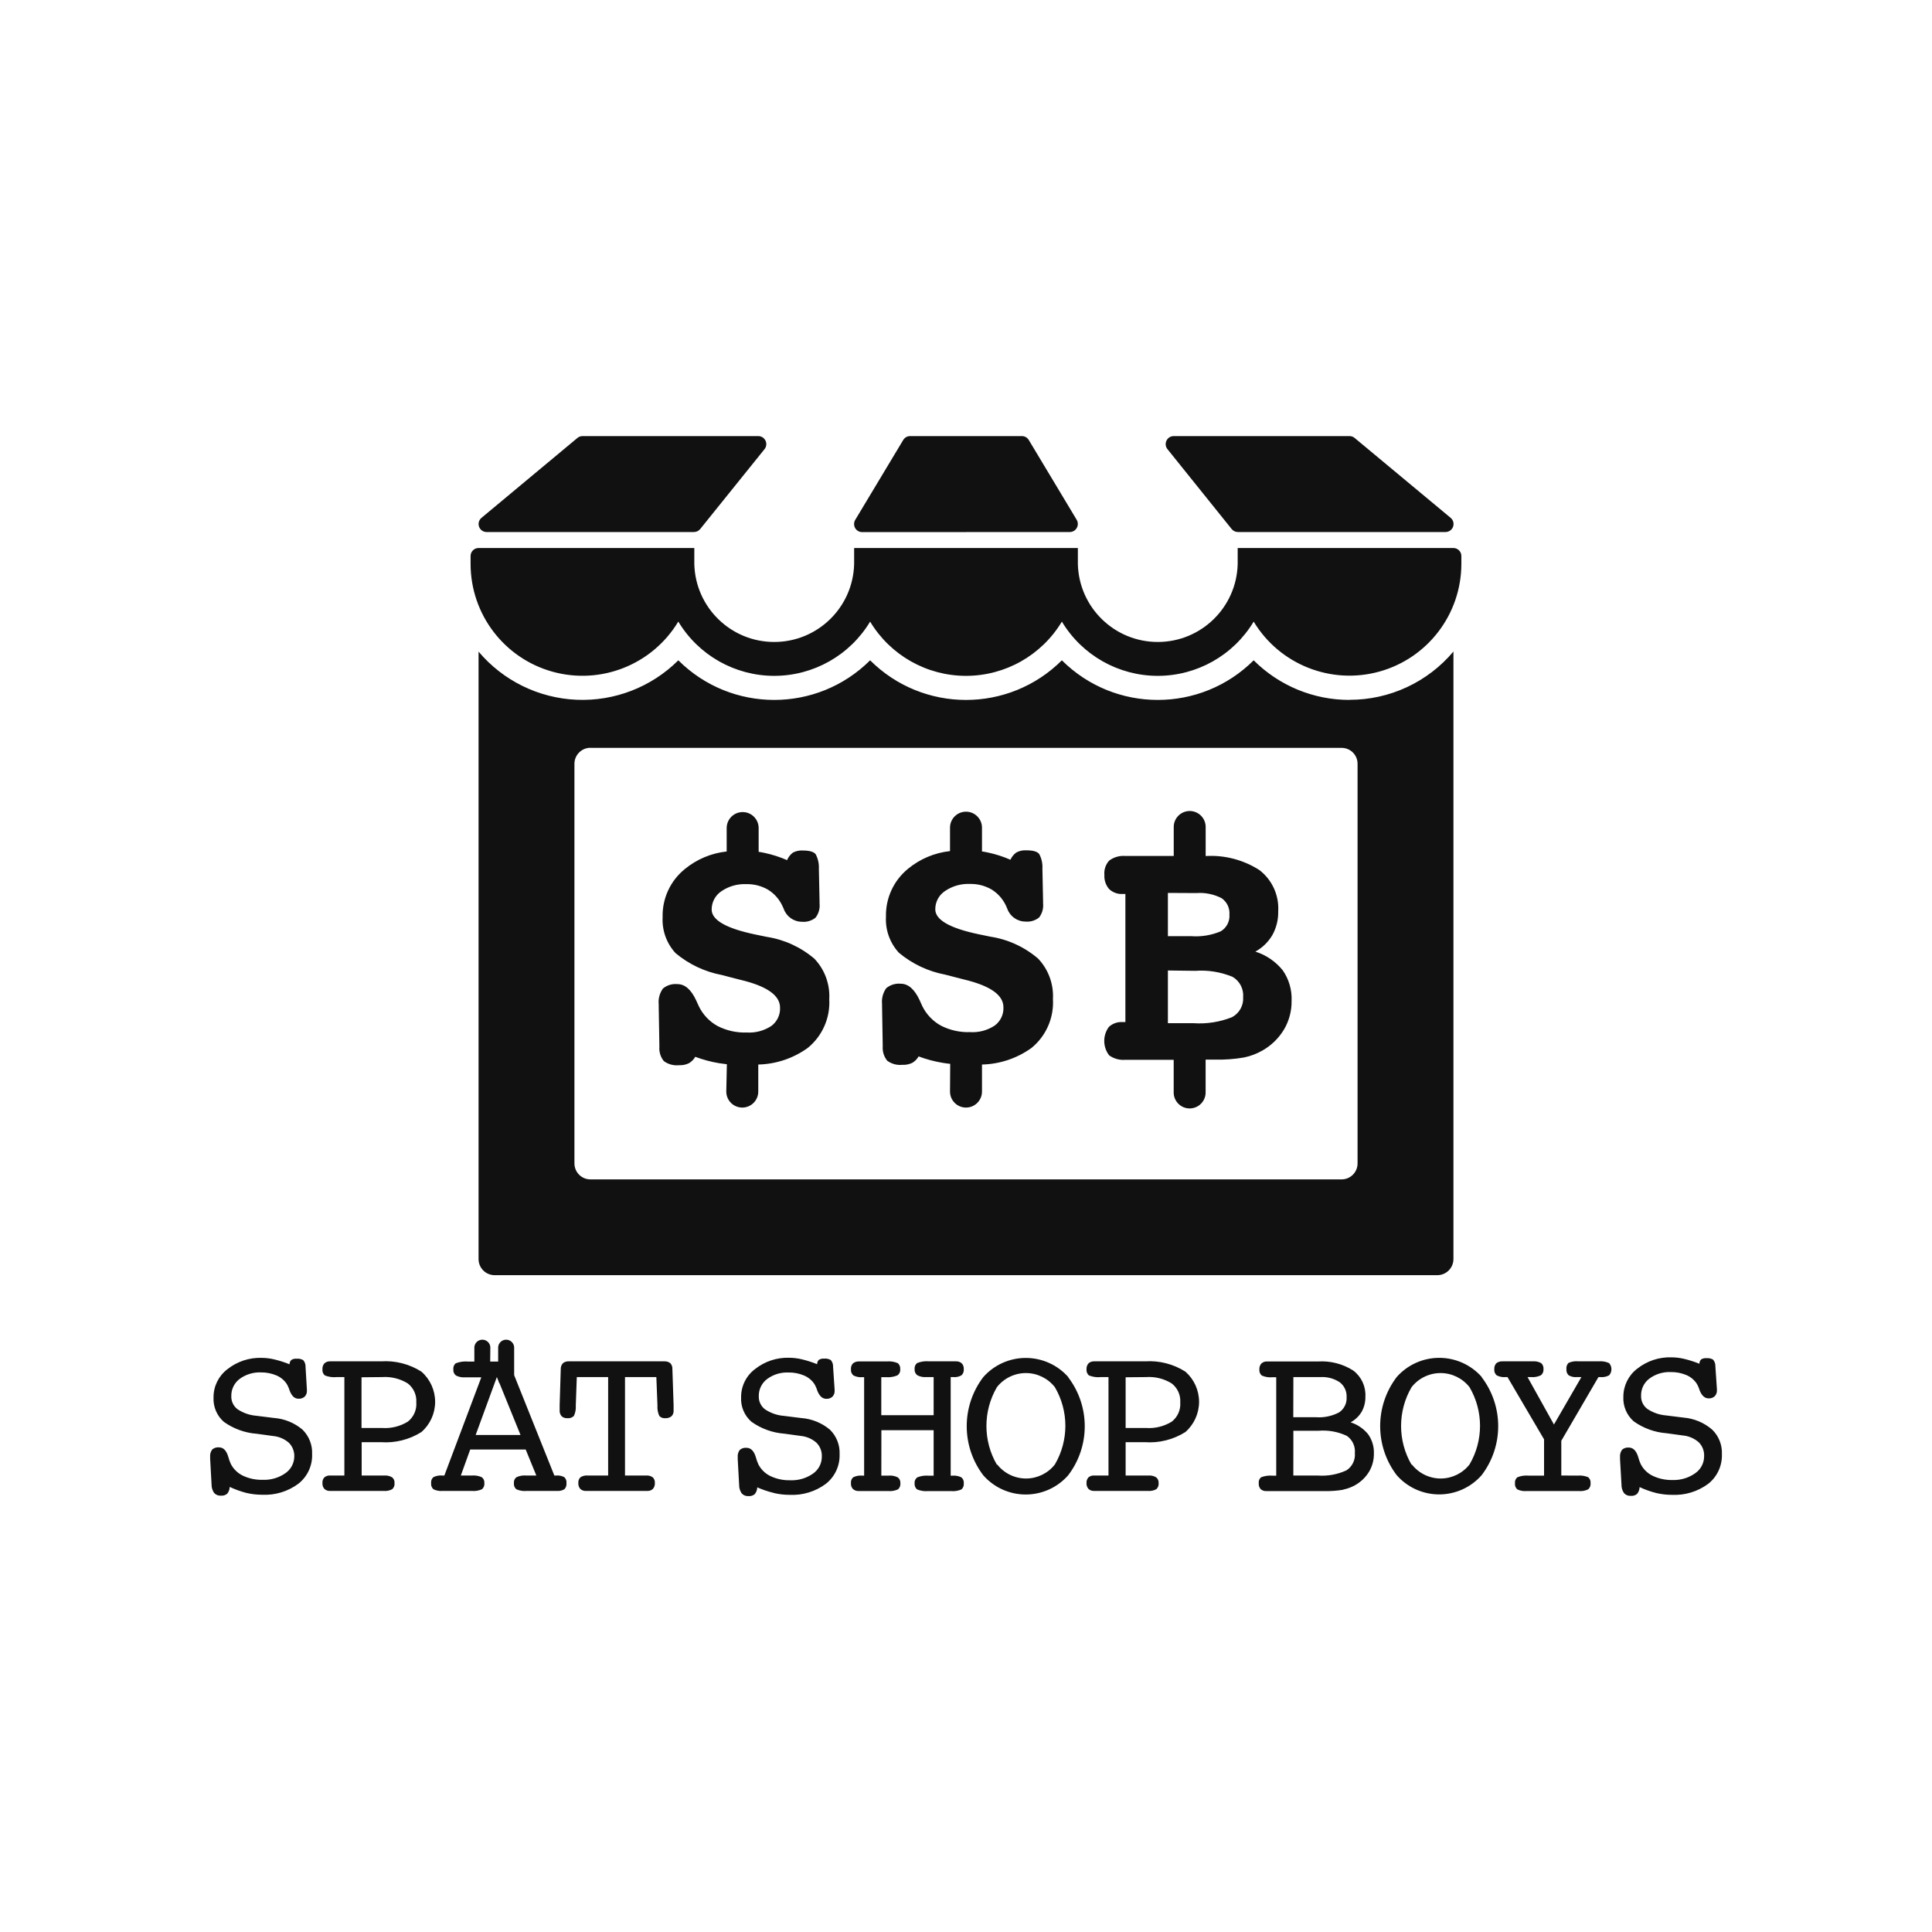
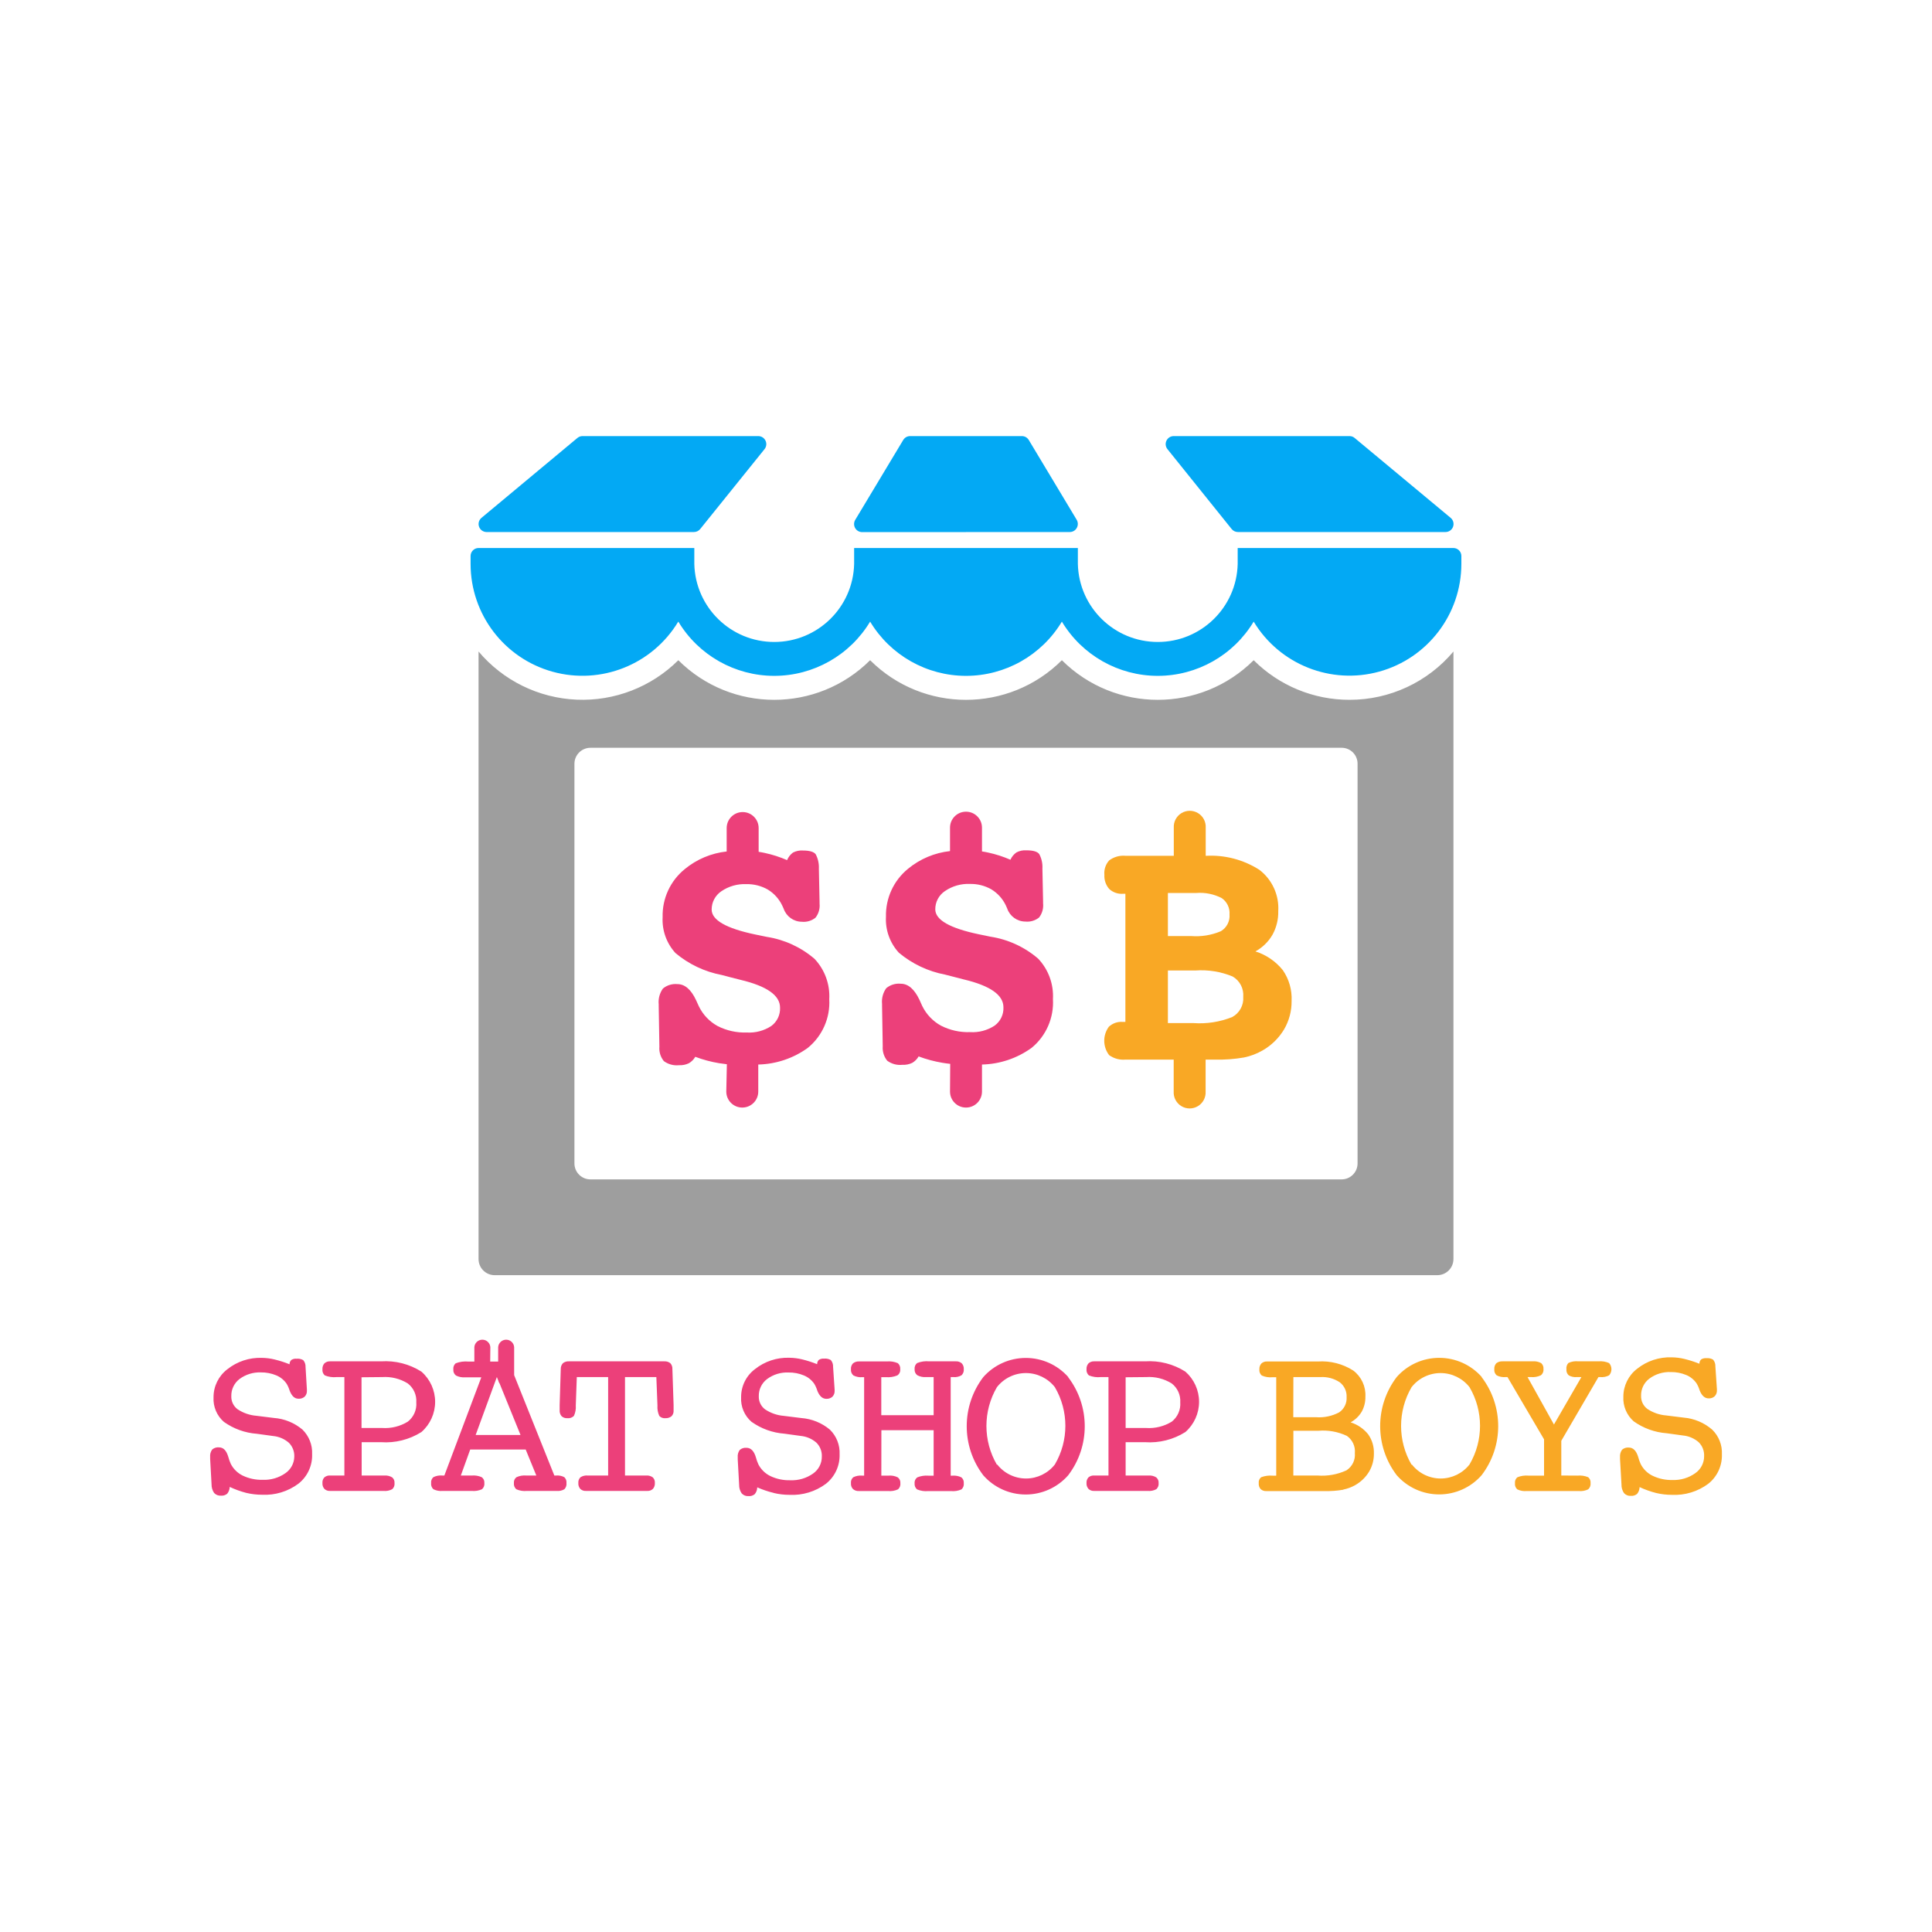
<svg xmlns="http://www.w3.org/2000/svg" viewBox="0 0 400 400">
  <defs>
-     <style>.cls-1{fill:#111;}</style>
+     <style>.cls-1{fill:#f9a825;}.cls-2{fill:#ec407a;}.cls-3{fill:#9e9e9e;}.cls-4{fill:#03a9f4;}</style>
  </defs>
  <g id="Layer_2" data-name="Layer 2">
-     <path class="cls-1" d="M243,226a3.31,3.31,0,1,0,6.61,0v-6.62h1.94a30.81,30.81,0,0,0,6-.44,12.81,12.81,0,0,0,3.82-1.44,12.27,12.27,0,0,0,4.48-4.37,11.35,11.35,0,0,0,1.56-5.91,10.32,10.32,0,0,0-1.81-6.3,11.86,11.86,0,0,0-5.69-3.9,9.19,9.19,0,0,0,3.54-3.46,9.7,9.7,0,0,0,1.19-4.89,10,10,0,0,0-3.89-8.53,18.61,18.61,0,0,0-11.13-2.91v-5.83a3.31,3.31,0,1,0-6.61,0v5.82H233a4.91,4.91,0,0,0-3.35.95,3.9,3.9,0,0,0-1,3,4.09,4.09,0,0,0,1,2.92,3.78,3.78,0,0,0,2.81,1H233v26.52h-.61a3.78,3.78,0,0,0-2.81,1,4.89,4.89,0,0,0,.06,5.89,5,5,0,0,0,3.36.92h10Zm4.46-25a17,17,0,0,1,7.72,1.24,4.44,4.44,0,0,1,2.2,4.2,4.36,4.36,0,0,1-2.31,4.16,18.2,18.2,0,0,1-8,1.24H241.8V200.93Zm.22-16.1a9.82,9.82,0,0,1,5.24,1.06,3.77,3.77,0,0,1,1.62,3.38,3.7,3.7,0,0,1-1.8,3.48,13.17,13.17,0,0,1-6.17,1H241.8v-8.95ZM150.37,226a3.31,3.31,0,0,0,6.62,0v-5.6a18.21,18.21,0,0,0,10.26-3.45,12.12,12.12,0,0,0,4.44-10.08,11.24,11.24,0,0,0-3.05-8.35,19.79,19.79,0,0,0-9.88-4.55l-2.42-.5q-9-1.89-9-5.16a4.55,4.55,0,0,1,2-3.78,8.52,8.52,0,0,1,5.18-1.48,8.63,8.63,0,0,1,4.44,1.12,7.8,7.8,0,0,1,3,3.33c.08.16.17.38.29.64a4,4,0,0,0,3.77,2.7,3.88,3.88,0,0,0,2.82-.84,4.06,4.06,0,0,0,.84-2.93v-.39l-.14-6.82a5.81,5.81,0,0,0-.66-3c-.39-.51-1.28-.77-2.65-.77a3.87,3.87,0,0,0-2.06.43,3.64,3.64,0,0,0-1.21,1.56,24.37,24.37,0,0,0-4.64-1.49c-.42-.09-.83-.17-1.25-.23v-4.92a3.31,3.31,0,0,0-6.62,0v4.85a16.4,16.4,0,0,0-8.69,3.66,12.38,12.38,0,0,0-4.57,9.93,10.18,10.18,0,0,0,2.67,7.45,21,21,0,0,0,9.56,4.53c.94.26,2.24.58,3.87,1q8.22,1.95,8.21,5.76a4.46,4.46,0,0,1-1.81,3.8,8.33,8.33,0,0,1-5.08,1.35,12.35,12.35,0,0,1-6.06-1.35,9.28,9.28,0,0,1-3.86-4.08c-.14-.29-.33-.7-.57-1.25q-1.56-3.34-3.87-3.34a4.07,4.07,0,0,0-3,.92,4.77,4.77,0,0,0-.87,3.27v.4l.14,8.35a4.18,4.18,0,0,0,.92,3,4.49,4.49,0,0,0,3.13.85,4.19,4.19,0,0,0,2.06-.41,3.66,3.66,0,0,0,1.32-1.33,26.08,26.08,0,0,0,4.92,1.32c.52.08,1.06.16,1.62.22Zm46.32,0a3.31,3.31,0,1,0,6.62,0v-5.6a18.26,18.26,0,0,0,10.27-3.45A12.15,12.15,0,0,0,218,206.83a11.25,11.25,0,0,0-3.06-8.35,19.75,19.75,0,0,0-9.88-4.55l-2.42-.5q-9-1.89-9-5.16a4.5,4.5,0,0,1,2-3.78,8.48,8.48,0,0,1,5.17-1.48,8.61,8.61,0,0,1,4.44,1.12,7.83,7.83,0,0,1,3,3.33c.07.16.16.38.28.64a4,4,0,0,0,3.77,2.7,3.91,3.91,0,0,0,2.83-.84,4.1,4.1,0,0,0,.83-2.93v-.39l-.14-6.82a5.63,5.63,0,0,0-.66-3c-.39-.51-1.27-.77-2.65-.77a3.89,3.89,0,0,0-2.06.43A3.64,3.64,0,0,0,209.2,178a24.27,24.27,0,0,0-4.63-1.49c-.42-.09-.84-.17-1.26-.23v-4.92a3.31,3.31,0,0,0-6.62,0v4.85a16.43,16.43,0,0,0-8.69,3.66,12.41,12.41,0,0,0-4.57,9.93,10.18,10.18,0,0,0,2.67,7.45,21,21,0,0,0,9.56,4.53c1,.26,2.24.58,3.88,1q8.21,1.95,8.21,5.76a4.44,4.44,0,0,1-1.82,3.8,8.29,8.29,0,0,1-5.08,1.35,12.37,12.37,0,0,1-6.06-1.35,9.34,9.34,0,0,1-3.86-4.08c-.14-.29-.33-.7-.56-1.25q-1.58-3.34-3.88-3.34a4.08,4.08,0,0,0-3,.92,4.77,4.77,0,0,0-.87,3.27v.4l.14,8.35a4.23,4.23,0,0,0,.93,3,4.48,4.48,0,0,0,3.13.85,4.21,4.21,0,0,0,2.06-.41,3.63,3.63,0,0,0,1.31-1.33,26.39,26.39,0,0,0,4.93,1.32c.51.08,1,.16,1.61.22ZM140.44,128.7a23.17,23.17,0,0,0,39.71,0,23.16,23.16,0,0,0,39.7,0,23.17,23.17,0,0,0,39.71,0,23.17,23.17,0,0,0,43-11.93v-1.66a1.65,1.65,0,0,0-1.66-1.65H256.25v3.31a16.55,16.55,0,0,1-33.09,0v-3.31H176.84v3.31a16.55,16.55,0,0,1-33.09,0v-3.31H99.08a1.65,1.65,0,0,0-1.65,1.65v1.66a23.16,23.16,0,0,0,43,11.93ZM255,109.53a1.66,1.66,0,0,0,1.29.62h43a1.66,1.66,0,0,0,1.06-2.93L280.47,90.68a1.63,1.63,0,0,0-1.06-.39H243a1.66,1.66,0,0,0-1.3,2.69ZM158.28,93A1.66,1.66,0,0,0,157,90.29h-36.4a1.65,1.65,0,0,0-1.06.39L99.68,107.22a1.66,1.66,0,0,0,1,2.93h43a1.66,1.66,0,0,0,1.29-.62Zm121.13,51.91a28,28,0,0,1-19.85-8.2,28.13,28.13,0,0,1-39.71,0,28.11,28.11,0,0,1-39.7,0,28.13,28.13,0,0,1-39.71,0,28.14,28.14,0,0,1-41.36-1.8V260.67a3.33,3.33,0,0,0,3.33,3.34H297.59a3.34,3.34,0,0,0,3.33-3.34V134.89A28.05,28.05,0,0,1,279.41,144.89Zm-157.16,9.93H277.76a3.29,3.29,0,0,1,3.31,3.28v82.77a3.31,3.31,0,0,1-3.31,3.29H122.25a3.31,3.31,0,0,1-3.32-3.29V158.1A3.32,3.32,0,0,1,122.25,154.82Zm56.24-44.67a1.67,1.67,0,0,1-1.44-.84,1.69,1.69,0,0,1,0-1.67L187,91.1a1.66,1.66,0,0,1,1.42-.81h23.16a1.66,1.66,0,0,1,1.42.81l9.93,16.54a1.69,1.69,0,0,1,0,1.67,1.64,1.64,0,0,1-1.44.84ZM51,309.09a14.14,14.14,0,0,0,3.24.38,11.62,11.62,0,0,0,7.55-2.29,7.45,7.45,0,0,0,2.83-6.1,6.7,6.7,0,0,0-2-5.1,10.37,10.37,0,0,0-5.93-2.41l-3.62-.45a8.2,8.2,0,0,1-3.9-1.36,3.25,3.25,0,0,1-1.28-2.71,4.33,4.33,0,0,1,1.71-3.55A7,7,0,0,1,54,284.14a8,8,0,0,1,3.19.61,4.82,4.82,0,0,1,2.15,1.74,6.29,6.29,0,0,1,.63,1.43c.44,1.11,1,1.67,1.85,1.67a1.74,1.74,0,0,0,1.27-.44,1.62,1.62,0,0,0,.45-1.23v-.23L63.26,283a2,2,0,0,0-.48-1.4,2.29,2.29,0,0,0-1.38-.29,1.7,1.7,0,0,0-1.08.25,1.17,1.17,0,0,0-.37.9,22.35,22.35,0,0,0-3.12-1,11.61,11.61,0,0,0-2.62-.33,10.87,10.87,0,0,0-7.14,2.36,7.25,7.25,0,0,0-2.86,5.81,6.29,6.29,0,0,0,2.15,5.09,13.47,13.47,0,0,0,6.83,2.46l3.35.46a5.78,5.78,0,0,1,3.27,1.4,3.85,3.85,0,0,1,1.12,2.87A4.24,4.24,0,0,1,59.1,305a7.62,7.62,0,0,1-4.73,1.38,9,9,0,0,1-4.09-.86,5.47,5.47,0,0,1-2.5-2.44,9.89,9.89,0,0,1-.52-1.47c-.39-1.3-1-1.95-1.94-1.95a1.85,1.85,0,0,0-1.39.45,2.25,2.25,0,0,0-.42,1.54v.41l.29,5.25a3.06,3.06,0,0,0,.53,1.79,1.75,1.75,0,0,0,1.42.56,1.78,1.78,0,0,0,1.29-.4,2.33,2.33,0,0,0,.52-1.41A19.72,19.72,0,0,0,51,309.09Zm23.88-3.6v-6.9h4a13.88,13.88,0,0,0,8.37-2.1,8.31,8.31,0,0,0,0-12.51,13.9,13.9,0,0,0-8.35-2.13H68.34a1.65,1.65,0,0,0-1.18.42,1.68,1.68,0,0,0-.4,1.21,1.47,1.47,0,0,0,.48,1.28,5.14,5.14,0,0,0,2.48.35H71.3v20.38H68.38a1.69,1.69,0,0,0-1.23.39,1.52,1.52,0,0,0-.39,1.17,1.66,1.66,0,0,0,.4,1.21,1.57,1.57,0,0,0,1.18.42H79.4a3.16,3.16,0,0,0,1.81-.36,1.47,1.47,0,0,0,.47-1.27,1.37,1.37,0,0,0-.49-1.18,2.77,2.77,0,0,0-1.61-.38Zm4.23-20.38a8.94,8.94,0,0,1,5.31,1.31,4.56,4.56,0,0,1,1.77,3.92,4.61,4.61,0,0,1-1.76,4,9,9,0,0,1-5.32,1.31H74.85v-10.5Zm22.41-6.21a1.66,1.66,0,0,0-3.31,0v3H97a5.76,5.76,0,0,0-2.66.36,1.45,1.45,0,0,0-.48,1.27,1.39,1.39,0,0,0,.55,1.26,3.6,3.6,0,0,0,1.93.37h3.31L92,305.49h-.43a3.45,3.45,0,0,0-1.84.34,1.4,1.4,0,0,0-.47,1.22,1.49,1.49,0,0,0,.47,1.28,3.58,3.58,0,0,0,1.93.35h6a4.21,4.21,0,0,0,2.13-.35,1.45,1.45,0,0,0,.49-1.28,1.33,1.33,0,0,0-.54-1.21,4.09,4.09,0,0,0-2-.35H95.41l1.94-5.38h11.49l2.2,5.38h-2.11a4,4,0,0,0-2,.35,1.33,1.33,0,0,0-.53,1.21,1.48,1.48,0,0,0,.49,1.28,4.27,4.27,0,0,0,2.2.35h6.15a2.66,2.66,0,0,0,1.61-.35,1.56,1.56,0,0,0,.43-1.28,1.44,1.44,0,0,0-.45-1.22,3.05,3.05,0,0,0-1.68-.34h-.38l-8.32-20.78V278.9a1.66,1.66,0,0,0-3.31,0v3h-1.65Zm1.9,7.49,4.35,10.71H98.48l4.39-12,.31.77a1.62,1.62,0,0,0,.21.51Zm16-1.28h6.49v20.38h-4.23a2.4,2.4,0,0,0-1.5.36,1.47,1.47,0,0,0-.44,1.2,1.66,1.66,0,0,0,.4,1.21,1.57,1.57,0,0,0,1.18.42H134a1.57,1.57,0,0,0,1.18-.42,1.66,1.66,0,0,0,.4-1.21,1.45,1.45,0,0,0-.43-1.18,2.06,2.06,0,0,0-1.38-.38H129.4V285.11h6.49l.23,5.88a4.44,4.44,0,0,0,.38,2.16,1.46,1.46,0,0,0,1.24.47,1.86,1.86,0,0,0,1.29-.4,1.54,1.54,0,0,0,.43-1.21s0-.1,0-.34,0-.5,0-.77l-.25-7.46a1.63,1.63,0,0,0-.43-1.21,1.86,1.86,0,0,0-1.27-.38H117.82a1.86,1.86,0,0,0-1.27.38,1.69,1.69,0,0,0-.45,1.21l-.23,7.46c0,.24,0,.48,0,.71l0,.36a1.73,1.73,0,0,0,.39,1.23,1.58,1.58,0,0,0,1.19.42,1.66,1.66,0,0,0,1.37-.47,4.32,4.32,0,0,0,.39-2.16Zm40.79,24a14,14,0,0,0,3.23.38,11.64,11.64,0,0,0,7.56-2.29,7.48,7.48,0,0,0,2.83-6.1,6.7,6.7,0,0,0-2-5.1,10.4,10.4,0,0,0-5.93-2.41l-3.62-.45a8.16,8.16,0,0,1-3.9-1.36,3.25,3.25,0,0,1-1.28-2.71,4.33,4.33,0,0,1,1.71-3.55,6.94,6.94,0,0,1,4.44-1.36,7.91,7.91,0,0,1,3.19.61,4.82,4.82,0,0,1,2.15,1.74,6.29,6.29,0,0,1,.63,1.43c.44,1.11,1.06,1.67,1.86,1.67a1.75,1.75,0,0,0,1.27-.44,1.65,1.65,0,0,0,.45-1.23v-.23l-.32-4.73a2,2,0,0,0-.47-1.4,2.29,2.29,0,0,0-1.38-.29,1.75,1.75,0,0,0-1.09.25,1.2,1.2,0,0,0-.36.9,22.79,22.79,0,0,0-3.12-1,11.62,11.62,0,0,0-2.63-.33,10.84,10.84,0,0,0-7.13,2.36,7.19,7.19,0,0,0-2.86,5.81,6.26,6.26,0,0,0,2.15,5.09,13.47,13.47,0,0,0,6.83,2.46l3.34.46a5.75,5.75,0,0,1,3.27,1.4,3.81,3.81,0,0,1,1.12,2.87,4.23,4.23,0,0,1-1.82,3.53,7.63,7.63,0,0,1-4.74,1.38,9,9,0,0,1-4.08-.86,5.47,5.47,0,0,1-2.5-2.44,8.87,8.87,0,0,1-.52-1.47q-.58-1.95-1.95-1.95a1.86,1.86,0,0,0-1.39.45,2.24,2.24,0,0,0-.41,1.54v.41l.29,5.25a3,3,0,0,0,.53,1.79,1.72,1.72,0,0,0,1.41.56,1.77,1.77,0,0,0,1.29-.4,2.27,2.27,0,0,0,.52-1.41A19.83,19.83,0,0,0,160.19,309.09Zm22.27-13H193.3v9.41h-1.11a5,5,0,0,0-2.24.34,1.3,1.3,0,0,0-.59,1.22,1.48,1.48,0,0,0,.5,1.28,4.76,4.76,0,0,0,2.33.35h4.68a4.27,4.27,0,0,0,2.2-.35,1.49,1.49,0,0,0,.47-1.28,1.38,1.38,0,0,0-.5-1.21,3.47,3.47,0,0,0-1.85-.35h-.36V285.11h.54a2.82,2.82,0,0,0,1.7-.37,1.52,1.52,0,0,0,.47-1.26,1.62,1.62,0,0,0-.42-1.22,1.72,1.72,0,0,0-1.23-.41h-5.52a5.33,5.33,0,0,0-2.5.36,1.44,1.44,0,0,0-.51,1.27,1.41,1.41,0,0,0,.56,1.25,3.35,3.35,0,0,0,1.84.38h1.54V293H182.46v-7.87h1a5.06,5.06,0,0,0,2.31-.36,1.35,1.35,0,0,0,.61-1.27,1.46,1.46,0,0,0-.49-1.27,4.73,4.73,0,0,0-2.29-.36h-5.7a1.89,1.89,0,0,0-1.3.4,1.6,1.6,0,0,0-.42,1.23,1.46,1.46,0,0,0,.51,1.27,3.42,3.42,0,0,0,1.86.36h.36v20.38h-.4a3.48,3.48,0,0,0-1.85.34,1.38,1.38,0,0,0-.48,1.22,1.57,1.57,0,0,0,.42,1.22,1.68,1.68,0,0,0,1.25.41h6a4,4,0,0,0,2.08-.35,1.47,1.47,0,0,0,.48-1.28,1.35,1.35,0,0,0-.54-1.2,3.58,3.58,0,0,0-1.88-.36h-1.52Zm38.7-11a11.75,11.75,0,0,0-17.6,0,16.79,16.79,0,0,0,0,20.34,11.7,11.7,0,0,0,17.57,0,16.74,16.74,0,0,0,0-20.32ZM206.4,303.26a15.93,15.93,0,0,1,0-16.06,7.62,7.62,0,0,1,12,0,15.81,15.81,0,0,1,0,16,7.58,7.58,0,0,1-11.94,0Zm26.65,2.23v-6.9h4a13.88,13.88,0,0,0,8.37-2.1,8.32,8.32,0,0,0,0-12.51,13.85,13.85,0,0,0-8.34-2.13H226.54a1.64,1.64,0,0,0-1.18.42,1.69,1.69,0,0,0-.41,1.21,1.51,1.51,0,0,0,.49,1.28,5.11,5.11,0,0,0,2.48.35h1.58v20.38h-2.92a1.67,1.67,0,0,0-1.23.39,1.57,1.57,0,0,0-.4,1.17,1.67,1.67,0,0,0,.41,1.21,1.56,1.56,0,0,0,1.18.42H237.6a3.18,3.18,0,0,0,1.81-.36,1.5,1.5,0,0,0,.47-1.27,1.38,1.38,0,0,0-.5-1.18,2.72,2.72,0,0,0-1.6-.38Zm4.23-20.38a8.89,8.89,0,0,1,5.3,1.31,4.57,4.57,0,0,1,1.78,3.92,4.64,4.64,0,0,1-1.76,4,9,9,0,0,1-5.32,1.31h-4.23v-10.5Zm40.83,23.29a8.37,8.37,0,0,0,2.47-.92,7.89,7.89,0,0,0,2.87-2.78,7.17,7.17,0,0,0,1-3.75,6.5,6.5,0,0,0-1.19-4,7.61,7.61,0,0,0-3.63-2.47,6,6,0,0,0,2.29-2.19,6.17,6.17,0,0,0,.77-3.12,6.34,6.34,0,0,0-2.52-5.42,12.12,12.12,0,0,0-7.3-1.87H262.33a1.59,1.59,0,0,0-1.18.42,1.69,1.69,0,0,0-.41,1.21,1.47,1.47,0,0,0,.5,1.28,4.42,4.42,0,0,0,2.24.35h.75v20.38h-.75a5.36,5.36,0,0,0-2.38.33,1.37,1.37,0,0,0-.49,1.23,1.64,1.64,0,0,0,.39,1.22,1.6,1.6,0,0,0,1.19.41h12.08a19.75,19.75,0,0,0,3.84-.28Zm-10.33-23.29h5.61a6.52,6.52,0,0,1,4,1.08,3.65,3.65,0,0,1,1.41,3.08,3.53,3.53,0,0,1-1.55,3.15,8.87,8.87,0,0,1-4.77,1h-4.72Zm0,11.11H273a11.55,11.55,0,0,1,5.85,1.06,3.91,3.91,0,0,1,1.66,3.57,3.84,3.84,0,0,1-1.74,3.57,12.09,12.09,0,0,1-6,1.07h-5Zm39-11.13a11.75,11.75,0,0,0-17.6,0,16.79,16.79,0,0,0,0,20.34,11.7,11.7,0,0,0,17.57,0,16.74,16.74,0,0,0,0-20.32Zm-14.53,18.17a15.93,15.93,0,0,1,0-16.06,7.62,7.62,0,0,1,12,0,15.81,15.81,0,0,1,0,16,7.58,7.58,0,0,1-11.94,0Zm31,2.23V298.3l7.69-13.19h.36a3.3,3.3,0,0,0,1.85-.36,1.92,1.92,0,0,0,0-2.54,4.43,4.43,0,0,0-2.21-.36h-4.16a3.83,3.83,0,0,0-2.06.34,1.61,1.61,0,0,0-.41,1.29,1.51,1.51,0,0,0,.48,1.27,2.86,2.86,0,0,0,1.69.36h.93l-5.68,9.82-5.47-9.82H317a3.91,3.91,0,0,0,2-.36,1.4,1.4,0,0,0,.56-1.27,1.49,1.49,0,0,0-.47-1.26,3.12,3.12,0,0,0-1.8-.37h-6.19a1.93,1.93,0,0,0-1.31.4,1.64,1.64,0,0,0-.41,1.23,1.45,1.45,0,0,0,.49,1.27,3.35,3.35,0,0,0,1.86.36h.38L319.68,298v7.51H316.4a4.91,4.91,0,0,0-2.21.33,1.32,1.32,0,0,0-.53,1.23,1.49,1.49,0,0,0,.47,1.28,3.56,3.56,0,0,0,1.95.35h10.74a3.67,3.67,0,0,0,2-.35,1.51,1.51,0,0,0,.49-1.28,1.41,1.41,0,0,0-.49-1.23,4.73,4.73,0,0,0-2.23-.33Zm16.21,2.4a2.27,2.27,0,0,1-.52,1.41,1.77,1.77,0,0,1-1.29.4,1.72,1.72,0,0,1-1.41-.56,3,3,0,0,1-.53-1.79l-.3-5.25v-.41a2.3,2.3,0,0,1,.42-1.54,1.86,1.86,0,0,1,1.39-.45c.91,0,1.55.65,1.95,1.95a8.87,8.87,0,0,0,.52,1.47,5.42,5.42,0,0,0,2.5,2.44,9,9,0,0,0,4.08.86A7.64,7.64,0,0,0,351,305a4.26,4.26,0,0,0,1.82-3.53,3.81,3.81,0,0,0-1.12-2.87,5.78,5.78,0,0,0-3.27-1.4l-3.35-.46a13.47,13.47,0,0,1-6.83-2.46,6.33,6.33,0,0,1-2.15-5.09,7.27,7.27,0,0,1,2.86-5.81,10.88,10.88,0,0,1,7.14-2.36,11.62,11.62,0,0,1,2.63.33,23.25,23.25,0,0,1,3.12,1,1.16,1.16,0,0,1,.36-.9,1.72,1.72,0,0,1,1.08-.25,2.29,2.29,0,0,1,1.38.29,2,2,0,0,1,.48,1.4l.32,4.73v.23a1.66,1.66,0,0,1-.46,1.23,1.71,1.71,0,0,1-1.26.44c-.8,0-1.42-.56-1.86-1.67a6.29,6.29,0,0,0-.63-1.43,4.82,4.82,0,0,0-2.15-1.74,8,8,0,0,0-3.19-.61,6.94,6.94,0,0,0-4.44,1.36,4.3,4.3,0,0,0-1.71,3.55,3.23,3.23,0,0,0,1.28,2.71,8.12,8.12,0,0,0,3.9,1.36l3.62.45A10.34,10.34,0,0,1,354.5,296a6.67,6.67,0,0,1,2,5.1,7.47,7.47,0,0,1-2.82,6.1,11.66,11.66,0,0,1-7.56,2.29,14,14,0,0,1-3.23-.38A19.53,19.53,0,0,1,339.46,307.89Z" />
+     <path class="cls-1" d="M265.61,200.88a11.86,11.86,0,0,0-5.69-3.9,9.19,9.19,0,0,0,3.54-3.46,9.7,9.7,0,0,0,1.19-4.89,10,10,0,0,0-3.89-8.53,18.61,18.61,0,0,0-11.13-2.91v-5.83a3.31,3.31,0,1,0-6.61,0v5.82H233a4.91,4.91,0,0,0-3.35.95,3.9,3.9,0,0,0-1,3,4.09,4.09,0,0,0,1,2.92,3.78,3.78,0,0,0,2.81,1H233v26.52h-.61a3.78,3.78,0,0,0-2.81,1,4.89,4.89,0,0,0,.06,5.89,5,5,0,0,0,3.36.92h10V226a3.31,3.31,0,1,0,6.61,0v-6.62h1.94a30.81,30.81,0,0,0,6-.44,12.81,12.81,0,0,0,3.82-1.44,12.27,12.27,0,0,0,4.48-4.37,11.35,11.35,0,0,0,1.56-5.91A10.32,10.32,0,0,0,265.61,200.88Zm-23.81-16h5.9a9.82,9.82,0,0,1,5.24,1.06,3.77,3.77,0,0,1,1.62,3.38,3.7,3.7,0,0,1-1.8,3.48,13.17,13.17,0,0,1-6.17,1H241.8Zm15.6,21.54a4.36,4.36,0,0,1-2.31,4.16,18.2,18.2,0,0,1-8,1.24H241.8V200.93h5.68a17,17,0,0,1,7.72,1.24A4.44,4.44,0,0,1,257.4,206.37Z" />
+     <path class="cls-2" d="M150.37,226a3.31,3.31,0,0,0,6.62,0v-5.6a18.21,18.21,0,0,0,10.26-3.45,12.12,12.12,0,0,0,4.44-10.08,11.24,11.24,0,0,0-3.05-8.35,19.79,19.79,0,0,0-9.88-4.55l-2.42-.5q-9-1.89-9-5.16a4.55,4.55,0,0,1,2-3.78,8.52,8.52,0,0,1,5.18-1.48,8.63,8.63,0,0,1,4.44,1.12,7.8,7.8,0,0,1,3,3.33c.08.16.17.38.29.64a4,4,0,0,0,3.77,2.7,3.88,3.88,0,0,0,2.82-.84,4.06,4.06,0,0,0,.84-2.93v-.39l-.14-6.82a5.81,5.81,0,0,0-.66-3c-.39-.51-1.28-.77-2.65-.77a3.87,3.87,0,0,0-2.06.43,3.64,3.64,0,0,0-1.21,1.56,24.37,24.37,0,0,0-4.64-1.49c-.42-.09-.83-.17-1.25-.23v-4.92a3.31,3.31,0,0,0-6.62,0v4.85a16.4,16.4,0,0,0-8.69,3.66,12.38,12.38,0,0,0-4.57,9.93,10.18,10.18,0,0,0,2.67,7.45,21,21,0,0,0,9.56,4.53c.94.26,2.24.58,3.87,1q8.22,1.95,8.21,5.76a4.46,4.46,0,0,1-1.81,3.8,8.33,8.33,0,0,1-5.08,1.35,12.35,12.35,0,0,1-6.06-1.35,9.28,9.28,0,0,1-3.86-4.08c-.14-.29-.33-.7-.57-1.25q-1.56-3.34-3.87-3.34a4.07,4.07,0,0,0-3,.92,4.77,4.77,0,0,0-.87,3.27v.4l.14,8.35a4.18,4.18,0,0,0,.92,3,4.49,4.49,0,0,0,3.13.85,4.19,4.19,0,0,0,2.06-.41,3.66,3.66,0,0,0,1.32-1.33,26.08,26.08,0,0,0,4.92,1.32c.52.08,1.06.16,1.62.22Zm46.32,0a3.31,3.31,0,1,0,6.62,0v-5.6a18.26,18.26,0,0,0,10.27-3.45A12.15,12.15,0,0,0,218,206.83a11.25,11.25,0,0,0-3.06-8.35,19.75,19.75,0,0,0-9.88-4.55l-2.42-.5q-9-1.89-9-5.16a4.5,4.5,0,0,1,2-3.78,8.48,8.48,0,0,1,5.17-1.48,8.61,8.61,0,0,1,4.44,1.12,7.83,7.83,0,0,1,3,3.33c.07.16.16.38.28.64a4,4,0,0,0,3.77,2.7,3.91,3.91,0,0,0,2.83-.84,4.1,4.1,0,0,0,.83-2.93v-.39l-.14-6.82a5.63,5.63,0,0,0-.66-3c-.39-.51-1.27-.77-2.65-.77a3.89,3.89,0,0,0-2.06.43A3.64,3.64,0,0,0,209.2,178a24.27,24.27,0,0,0-4.63-1.49c-.42-.09-.84-.17-1.26-.23v-4.92a3.31,3.31,0,0,0-6.62,0v4.85a16.43,16.43,0,0,0-8.69,3.66,12.41,12.41,0,0,0-4.57,9.93,10.18,10.18,0,0,0,2.67,7.45,21,21,0,0,0,9.56,4.53c1,.26,2.24.58,3.88,1q8.21,1.95,8.21,5.76a4.44,4.44,0,0,1-1.82,3.8,8.29,8.29,0,0,1-5.08,1.35,12.37,12.37,0,0,1-6.06-1.35,9.34,9.34,0,0,1-3.86-4.08c-.14-.29-.33-.7-.56-1.25q-1.58-3.34-3.88-3.34a4.08,4.08,0,0,0-3,.92,4.77,4.77,0,0,0-.87,3.27v.4l.14,8.35a4.23,4.23,0,0,0,.93,3,4.48,4.48,0,0,0,3.13.85,4.21,4.21,0,0,0,2.06-.41,3.63,3.63,0,0,0,1.31-1.33,26.39,26.39,0,0,0,4.93,1.32c.51.08,1,.16,1.61.22Z" />
+     <path class="cls-3" d="M279.41,144.89a28,28,0,0,1-19.85-8.2,28.13,28.13,0,0,1-39.71,0,28.11,28.11,0,0,1-39.7,0,28.13,28.13,0,0,1-39.71,0,28.14,28.14,0,0,1-41.36-1.8V260.67a3.33,3.33,0,0,0,3.34,3.34H297.59a3.34,3.34,0,0,0,3.33-3.34V134.89A28.05,28.05,0,0,1,279.41,144.89Zm1.66,96a3.31,3.31,0,0,1-3.31,3.29H122.25a3.31,3.31,0,0,1-3.32-3.29V158.1a3.32,3.32,0,0,1,3.32-3.28H277.76a3.29,3.29,0,0,1,3.31,3.28Z" />
+     <path class="cls-4" d="M140.44,128.7a23.17,23.17,0,0,0,39.71,0,23.16,23.16,0,0,0,39.7,0,23.17,23.17,0,0,0,39.71,0,23.17,23.17,0,0,0,43-11.93v-1.66a1.65,1.65,0,0,0-1.66-1.65H256.25v3.31a16.55,16.55,0,0,1-33.09,0v-3.31H176.84v3.31a16.55,16.55,0,0,1-33.09,0v-3.31H99.08a1.65,1.65,0,0,0-1.65,1.65v1.66a23.16,23.16,0,0,0,43,11.93ZM255,109.53a1.66,1.66,0,0,0,1.29.62h43a1.66,1.66,0,0,0,1.06-2.93L280.47,90.68a1.63,1.63,0,0,0-1.06-.39H243a1.66,1.66,0,0,0-1.3,2.69ZM158.28,93A1.66,1.66,0,0,0,157,90.29h-36.4a1.65,1.65,0,0,0-1.06.39L99.68,107.22a1.66,1.66,0,0,0,1,2.93h43a1.66,1.66,0,0,0,1.29-.62Zm20.21,17.17a1.67,1.67,0,0,1-1.44-.84,1.69,1.69,0,0,1,0-1.67L187,91.1a1.66,1.66,0,0,1,1.42-.81h23.16a1.66,1.66,0,0,1,1.42.81l9.93,16.54a1.69,1.69,0,0,1,0,1.67,1.64,1.64,0,0,1-1.44.84Z" />
+     <path class="cls-2" d="M51,309.09a14.14,14.14,0,0,0,3.24.38,11.62,11.62,0,0,0,7.55-2.29,7.45,7.45,0,0,0,2.83-6.1,6.7,6.7,0,0,0-2-5.1,10.37,10.37,0,0,0-5.93-2.41l-3.62-.45a8.2,8.2,0,0,1-3.9-1.36,3.25,3.25,0,0,1-1.28-2.71,4.33,4.33,0,0,1,1.71-3.55A7,7,0,0,1,54,284.14a8,8,0,0,1,3.19.61,4.82,4.82,0,0,1,2.15,1.74,6.29,6.29,0,0,1,.63,1.43c.44,1.11,1,1.67,1.85,1.67a1.74,1.74,0,0,0,1.27-.44,1.62,1.62,0,0,0,.45-1.23v-.23L63.26,283a2,2,0,0,0-.48-1.4,2.29,2.29,0,0,0-1.38-.29,1.7,1.7,0,0,0-1.08.25,1.17,1.17,0,0,0-.37.9,22.35,22.35,0,0,0-3.12-1,11.61,11.61,0,0,0-2.62-.33,10.87,10.87,0,0,0-7.14,2.36,7.25,7.25,0,0,0-2.86,5.81,6.29,6.29,0,0,0,2.15,5.09,13.47,13.47,0,0,0,6.83,2.46l3.35.46a5.78,5.78,0,0,1,3.27,1.4,3.85,3.85,0,0,1,1.12,2.87A4.24,4.24,0,0,1,59.1,305a7.62,7.62,0,0,1-4.73,1.38,9,9,0,0,1-4.09-.86,5.47,5.47,0,0,1-2.5-2.44,9.89,9.89,0,0,1-.52-1.47c-.39-1.3-1-1.95-1.94-1.95a1.85,1.85,0,0,0-1.39.45,2.25,2.25,0,0,0-.42,1.54v.41l.29,5.25a3.06,3.06,0,0,0,.53,1.79,1.75,1.75,0,0,0,1.42.56,1.78,1.78,0,0,0,1.29-.4,2.33,2.33,0,0,0,.52-1.41A19.72,19.72,0,0,0,51,309.09Zm23.88-3.6v-6.9h4a13.88,13.88,0,0,0,8.37-2.1,8.31,8.31,0,0,0,0-12.51,13.9,13.9,0,0,0-8.35-2.13H68.34a1.65,1.65,0,0,0-1.18.42,1.68,1.68,0,0,0-.4,1.21,1.47,1.47,0,0,0,.48,1.28,5.14,5.14,0,0,0,2.48.35H71.3v20.38H68.38a1.69,1.69,0,0,0-1.23.39,1.52,1.52,0,0,0-.39,1.17,1.66,1.66,0,0,0,.4,1.21,1.57,1.57,0,0,0,1.18.42H79.4a3.16,3.16,0,0,0,1.81-.36,1.47,1.47,0,0,0,.47-1.27,1.37,1.37,0,0,0-.49-1.18,2.77,2.77,0,0,0-1.61-.38Zm4.23-20.38a8.94,8.94,0,0,1,5.31,1.31,4.56,4.56,0,0,1,1.77,3.92,4.61,4.61,0,0,1-1.76,4,9,9,0,0,1-5.32,1.31H74.85v-10.5Zm22.41-6.21a1.66,1.66,0,0,0-3.31,0v3H97a5.76,5.76,0,0,0-2.66.36,1.45,1.45,0,0,0-.48,1.27,1.39,1.39,0,0,0,.55,1.26,3.6,3.6,0,0,0,1.93.37h3.31L92,305.49h-.43a3.45,3.45,0,0,0-1.84.34,1.4,1.4,0,0,0-.47,1.22,1.49,1.49,0,0,0,.47,1.28,3.58,3.58,0,0,0,1.93.35h6a4.21,4.21,0,0,0,2.13-.35,1.45,1.45,0,0,0,.49-1.28,1.33,1.33,0,0,0-.54-1.21,4.09,4.09,0,0,0-2-.35H95.41l1.94-5.38h11.49l2.2,5.38h-2.11a4,4,0,0,0-2,.35,1.33,1.33,0,0,0-.53,1.21,1.48,1.48,0,0,0,.49,1.28,4.27,4.27,0,0,0,2.2.35h6.15a2.66,2.66,0,0,0,1.61-.35,1.56,1.56,0,0,0,.43-1.28,1.44,1.44,0,0,0-.45-1.22,3.05,3.05,0,0,0-1.68-.34h-.38l-8.32-20.78V278.9a1.66,1.66,0,0,0-3.31,0v3h-1.65Zm1.9,7.49,4.35,10.71H98.48l4.39-12,.31.77a1.62,1.62,0,0,0,.21.51Zm16-1.28h6.49v20.38h-4.23a2.4,2.4,0,0,0-1.5.36,1.47,1.47,0,0,0-.44,1.2,1.66,1.66,0,0,0,.4,1.21,1.57,1.57,0,0,0,1.18.42H134a1.57,1.57,0,0,0,1.18-.42,1.66,1.66,0,0,0,.4-1.21,1.45,1.45,0,0,0-.43-1.18,2.06,2.06,0,0,0-1.38-.38H129.4V285.11h6.49l.23,5.88a4.44,4.44,0,0,0,.38,2.16,1.46,1.46,0,0,0,1.24.47,1.86,1.86,0,0,0,1.29-.4,1.54,1.54,0,0,0,.43-1.21s0-.1,0-.34,0-.5,0-.77l-.25-7.46a1.63,1.63,0,0,0-.43-1.21,1.86,1.86,0,0,0-1.27-.38H117.82a1.86,1.86,0,0,0-1.27.38,1.69,1.69,0,0,0-.45,1.21l-.23,7.46c0,.24,0,.48,0,.71l0,.36a1.73,1.73,0,0,0,.39,1.23,1.58,1.58,0,0,0,1.19.42,1.66,1.66,0,0,0,1.37-.47,4.32,4.32,0,0,0,.39-2.16Zm40.79,24a14,14,0,0,0,3.23.38,11.64,11.64,0,0,0,7.56-2.29,7.48,7.48,0,0,0,2.83-6.1,6.7,6.7,0,0,0-2-5.1,10.4,10.4,0,0,0-5.93-2.41l-3.62-.45a8.16,8.16,0,0,1-3.9-1.36,3.25,3.25,0,0,1-1.28-2.71,4.33,4.33,0,0,1,1.71-3.55,6.94,6.94,0,0,1,4.44-1.36,7.91,7.91,0,0,1,3.19.61,4.82,4.82,0,0,1,2.15,1.74,6.29,6.29,0,0,1,.63,1.43c.44,1.11,1.06,1.67,1.86,1.67a1.75,1.75,0,0,0,1.27-.44,1.65,1.65,0,0,0,.45-1.23v-.23l-.32-4.73a2,2,0,0,0-.47-1.4,2.29,2.29,0,0,0-1.38-.29,1.75,1.75,0,0,0-1.09.25,1.2,1.2,0,0,0-.36.9,22.79,22.79,0,0,0-3.12-1,11.62,11.62,0,0,0-2.63-.33,10.84,10.84,0,0,0-7.13,2.36,7.19,7.19,0,0,0-2.86,5.81,6.26,6.26,0,0,0,2.15,5.09,13.47,13.47,0,0,0,6.83,2.46l3.34.46a5.75,5.75,0,0,1,3.27,1.4,3.81,3.81,0,0,1,1.12,2.87,4.23,4.23,0,0,1-1.82,3.53,7.63,7.63,0,0,1-4.74,1.38,9,9,0,0,1-4.08-.86,5.47,5.47,0,0,1-2.5-2.44,8.87,8.87,0,0,1-.52-1.47q-.58-1.95-1.95-1.95a1.86,1.86,0,0,0-1.39.45,2.24,2.24,0,0,0-.41,1.54v.41l.29,5.25a3,3,0,0,0,.53,1.79,1.72,1.72,0,0,0,1.41.56,1.77,1.77,0,0,0,1.29-.4,2.27,2.27,0,0,0,.52-1.41A19.83,19.83,0,0,0,160.19,309.09Zm22.27-13H193.3v9.41h-1.11a5,5,0,0,0-2.24.34,1.3,1.3,0,0,0-.59,1.22,1.48,1.48,0,0,0,.5,1.28,4.76,4.76,0,0,0,2.33.35h4.68a4.27,4.27,0,0,0,2.2-.35,1.49,1.49,0,0,0,.47-1.28,1.38,1.38,0,0,0-.5-1.21,3.47,3.47,0,0,0-1.85-.35h-.36V285.11h.54a2.82,2.82,0,0,0,1.7-.37,1.52,1.52,0,0,0,.47-1.26,1.62,1.62,0,0,0-.42-1.22,1.72,1.72,0,0,0-1.23-.41h-5.52a5.33,5.33,0,0,0-2.5.36,1.44,1.44,0,0,0-.51,1.27,1.41,1.41,0,0,0,.56,1.25,3.35,3.35,0,0,0,1.84.38h1.54V293H182.46v-7.87h1a5.06,5.06,0,0,0,2.31-.36,1.35,1.35,0,0,0,.61-1.27,1.46,1.46,0,0,0-.49-1.27,4.73,4.73,0,0,0-2.29-.36h-5.7a1.89,1.89,0,0,0-1.3.4,1.6,1.6,0,0,0-.42,1.23,1.46,1.46,0,0,0,.51,1.27,3.42,3.42,0,0,0,1.86.36h.36v20.38h-.4a3.48,3.48,0,0,0-1.85.34,1.38,1.38,0,0,0-.48,1.22,1.57,1.57,0,0,0,.42,1.22,1.68,1.68,0,0,0,1.25.41h6a4,4,0,0,0,2.08-.35,1.47,1.47,0,0,0,.48-1.28,1.35,1.35,0,0,0-.54-1.2,3.58,3.58,0,0,0-1.88-.36h-1.52Zm38.7-11a11.75,11.75,0,0,0-17.6,0,16.79,16.79,0,0,0,0,20.34,11.7,11.7,0,0,0,17.57,0,16.74,16.74,0,0,0,0-20.32ZM206.4,303.26a15.93,15.93,0,0,1,0-16.06,7.62,7.62,0,0,1,12,0,15.81,15.81,0,0,1,0,16,7.58,7.58,0,0,1-11.94,0Zm26.65,2.23v-6.9h4a13.88,13.88,0,0,0,8.37-2.1,8.32,8.32,0,0,0,0-12.51,13.85,13.85,0,0,0-8.34-2.13H226.54a1.64,1.64,0,0,0-1.18.42,1.69,1.69,0,0,0-.41,1.21,1.51,1.51,0,0,0,.49,1.28,5.11,5.11,0,0,0,2.48.35h1.58v20.38h-2.92a1.67,1.67,0,0,0-1.23.39,1.57,1.57,0,0,0-.4,1.17,1.67,1.67,0,0,0,.41,1.21,1.56,1.56,0,0,0,1.18.42H237.6a3.18,3.18,0,0,0,1.81-.36,1.5,1.5,0,0,0,.47-1.27,1.38,1.38,0,0,0-.5-1.18,2.72,2.72,0,0,0-1.6-.38Zm4.23-20.38a8.89,8.89,0,0,1,5.3,1.31,4.57,4.57,0,0,1,1.78,3.92,4.64,4.64,0,0,1-1.76,4,9,9,0,0,1-5.32,1.31h-4.23v-10.5Z" />
+     <path class="cls-1" d="M278.11,308.4a8.37,8.37,0,0,0,2.47-.92,7.89,7.89,0,0,0,2.87-2.78,7.17,7.17,0,0,0,1-3.75,6.5,6.5,0,0,0-1.19-4,7.61,7.61,0,0,0-3.63-2.47,6,6,0,0,0,2.29-2.19,6.17,6.17,0,0,0,.77-3.12,6.34,6.34,0,0,0-2.52-5.42,12.12,12.12,0,0,0-7.3-1.87H262.33a1.59,1.59,0,0,0-1.18.42,1.69,1.69,0,0,0-.41,1.21,1.47,1.47,0,0,0,.5,1.28,4.42,4.42,0,0,0,2.24.35h.75v20.38h-.75a5.36,5.36,0,0,0-2.38.33,1.37,1.37,0,0,0-.49,1.23,1.64,1.64,0,0,0,.39,1.22,1.6,1.6,0,0,0,1.19.41h12.08a19.75,19.75,0,0,0,3.84-.28Zm-10.33-23.29h5.61a6.52,6.52,0,0,1,4,1.08,3.65,3.65,0,0,1,1.41,3.08,3.53,3.53,0,0,1-1.55,3.15,8.87,8.87,0,0,1-4.77,1h-4.72Zm0,11.11H273a11.55,11.55,0,0,1,5.85,1.06,3.91,3.91,0,0,1,1.66,3.57,3.84,3.84,0,0,1-1.74,3.57,12.09,12.09,0,0,1-6,1.07h-5Zm39-11.13a11.75,11.75,0,0,0-17.6,0,16.79,16.79,0,0,0,0,20.34,11.7,11.7,0,0,0,17.57,0,16.74,16.74,0,0,0,0-20.32Zm-14.53,18.17a15.93,15.93,0,0,1,0-16.06,7.62,7.62,0,0,1,12,0,15.81,15.81,0,0,1,0,16,7.58,7.58,0,0,1-11.94,0Zm31,2.23V298.3l7.69-13.19h.36a3.3,3.3,0,0,0,1.85-.36,1.92,1.92,0,0,0,0-2.54,4.43,4.43,0,0,0-2.21-.36h-4.16a3.83,3.83,0,0,0-2.06.34,1.61,1.61,0,0,0-.41,1.29,1.51,1.51,0,0,0,.48,1.27,2.86,2.86,0,0,0,1.69.36h.93l-5.68,9.82-5.47-9.82H317a3.91,3.91,0,0,0,2-.36,1.4,1.4,0,0,0,.56-1.27,1.49,1.49,0,0,0-.47-1.26,3.12,3.12,0,0,0-1.8-.37h-6.19a1.93,1.93,0,0,0-1.31.4,1.64,1.64,0,0,0-.41,1.23,1.45,1.45,0,0,0,.49,1.27,3.35,3.35,0,0,0,1.86.36h.38L319.68,298v7.51H316.4a4.91,4.91,0,0,0-2.21.33,1.32,1.32,0,0,0-.53,1.23,1.49,1.49,0,0,0,.47,1.28,3.56,3.56,0,0,0,1.95.35h10.74a3.67,3.67,0,0,0,2-.35,1.51,1.51,0,0,0,.49-1.28,1.41,1.41,0,0,0-.49-1.23,4.73,4.73,0,0,0-2.23-.33Zm16.21,2.4a2.27,2.27,0,0,1-.52,1.41,1.77,1.77,0,0,1-1.29.4,1.72,1.72,0,0,1-1.41-.56,3,3,0,0,1-.53-1.79l-.3-5.25v-.41a2.3,2.3,0,0,1,.42-1.54,1.86,1.86,0,0,1,1.39-.45c.91,0,1.55.65,1.95,1.95a8.87,8.87,0,0,0,.52,1.47,5.42,5.42,0,0,0,2.5,2.44,9,9,0,0,0,4.08.86A7.64,7.64,0,0,0,351,305a4.26,4.26,0,0,0,1.82-3.53,3.81,3.81,0,0,0-1.12-2.87,5.78,5.78,0,0,0-3.27-1.4l-3.35-.46a13.47,13.47,0,0,1-6.83-2.46,6.33,6.33,0,0,1-2.15-5.09,7.27,7.27,0,0,1,2.86-5.81,10.88,10.88,0,0,1,7.14-2.36,11.62,11.62,0,0,1,2.63.33,23.25,23.25,0,0,1,3.12,1,1.16,1.16,0,0,1,.36-.9,1.72,1.72,0,0,1,1.08-.25,2.29,2.29,0,0,1,1.38.29,2,2,0,0,1,.48,1.4l.32,4.73v.23a1.66,1.66,0,0,1-.46,1.23,1.71,1.71,0,0,1-1.26.44c-.8,0-1.42-.56-1.86-1.67a6.29,6.29,0,0,0-.63-1.43,4.82,4.82,0,0,0-2.15-1.74,8,8,0,0,0-3.19-.61,6.94,6.94,0,0,0-4.44,1.36,4.3,4.3,0,0,0-1.71,3.55,3.23,3.23,0,0,0,1.28,2.71,8.12,8.12,0,0,0,3.9,1.36l3.62.45A10.34,10.34,0,0,1,354.5,296a6.67,6.67,0,0,1,2,5.1,7.47,7.47,0,0,1-2.82,6.1,11.66,11.66,0,0,1-7.56,2.29,14,14,0,0,1-3.23-.38A19.53,19.53,0,0,1,339.46,307.89Z" />
  </g>
</svg>
